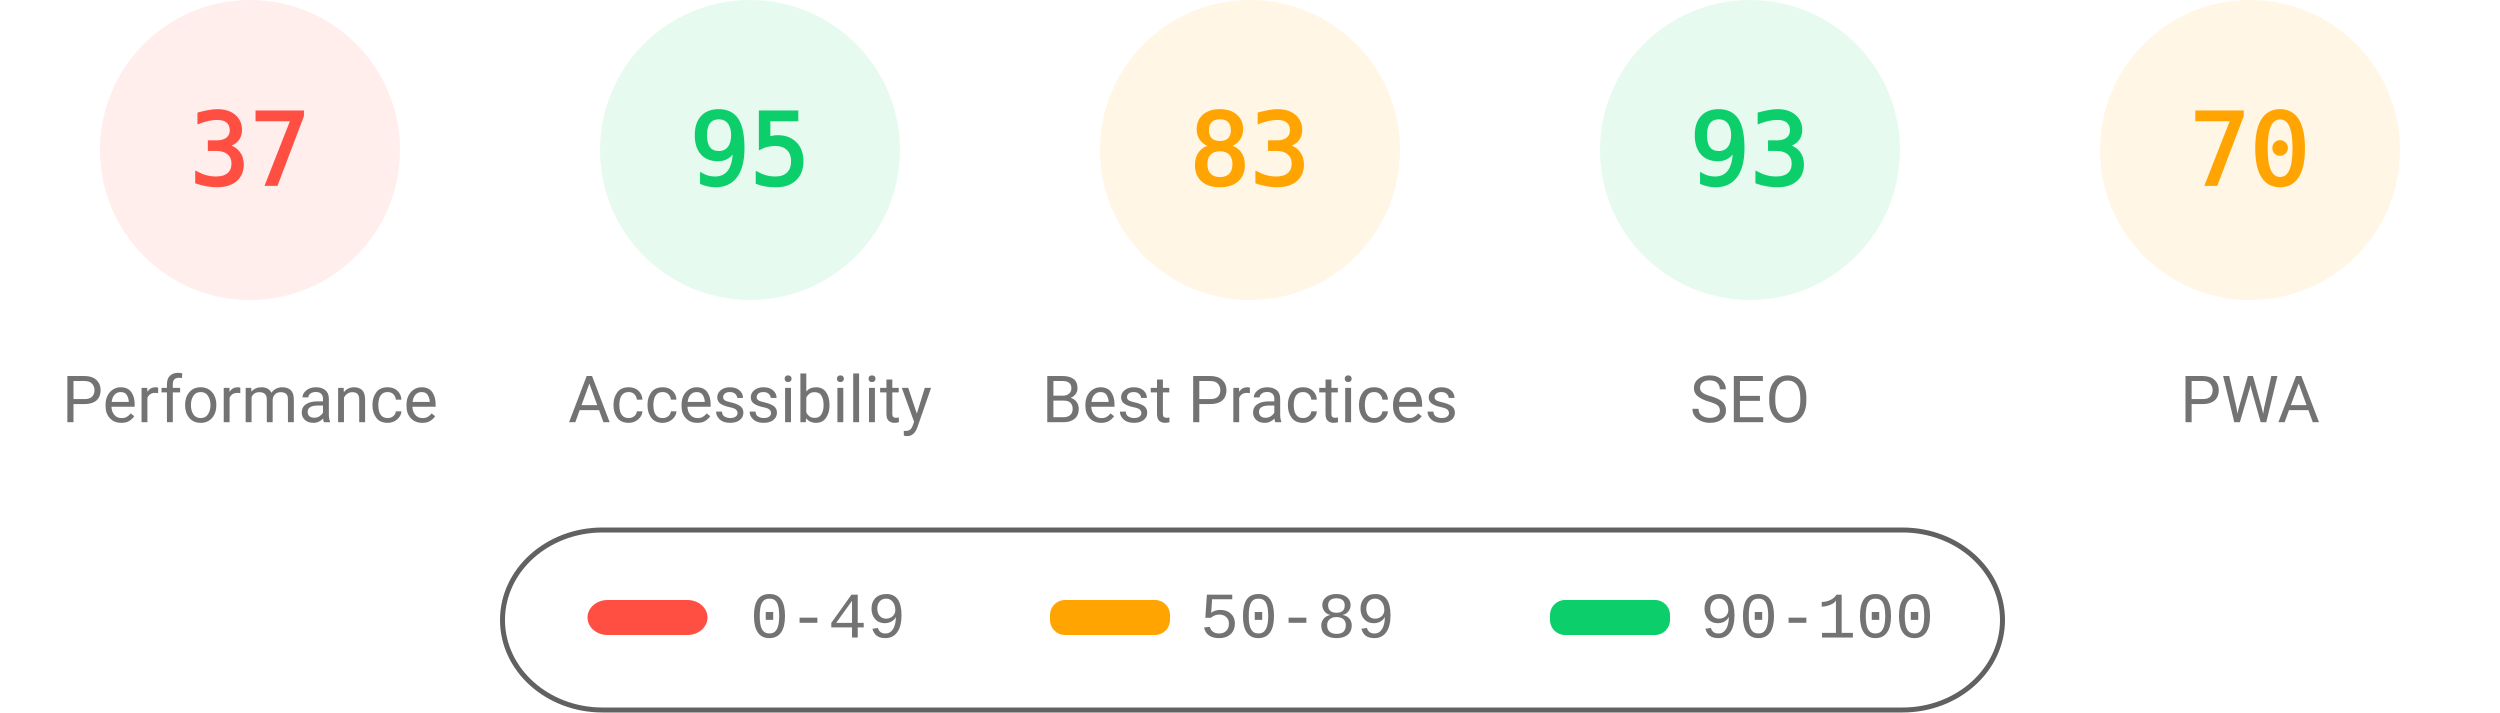
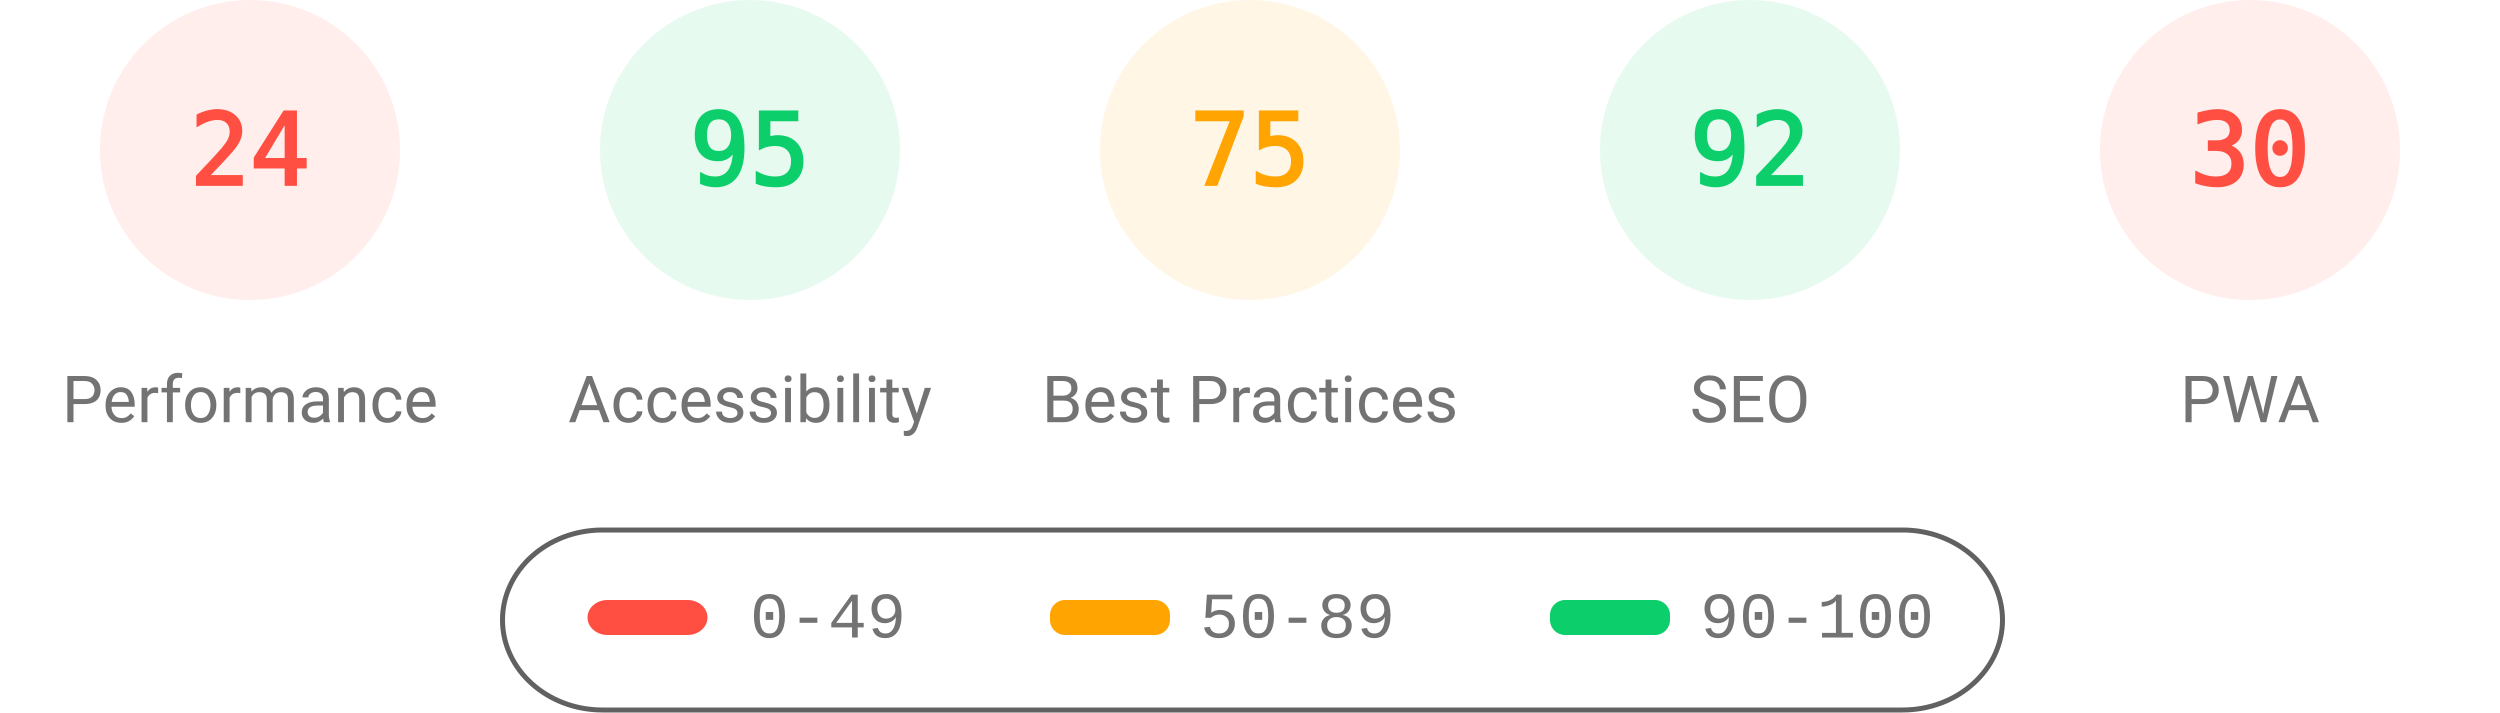
<svg xmlns="http://www.w3.org/2000/svg" fill="none" width="1000" height="285">
  <style>.gauge-base{opacity:.1}.gauge-arc{fill:none;animation-delay:250ms;stroke-linecap:round;transform:rotate(-90deg);transform-origin:100px 60px;animation:load-gauge 1s ease forwards}.guage-text{font-size:40px;font-family:monospace;text-align:center}.guage-red{color:#ff4e42;fill:#ff4e42;stroke:#ff4e42}.guage-orange{color:#ffa400;fill:#ffa400;stroke:#ffa400}.guage-green{color:#0cce6b;fill:#0cce6b;stroke:#0cce6b}.guage-undefined{color:#5c5c5c;fill:#5c5c5c;stroke:#5c5c5c}.guage-title{color:#737373;fill:#737373;stroke:none;font-size:26px;line-height:26px;font-family:Roboto,Halvetica,Arial,sans-serif}@keyframes load-gauge{from{stroke-dasharray:0 352.858}}</style>
  <svg class="guage-div guage-perf guage-red" viewBox="0 0 200 200" width="200" height="200">
    <circle class="gauge-base" r="56" cx="100" cy="60" stroke-width="8" />
-     <circle class="gauge-arc guage-arc-1" r="56" cx="100" cy="60" stroke-width="8" style="stroke-dasharray:130.187,351.858" />
-     <text class="guage-text" x="100" y="60" alignment-baseline="central" dominant-baseline="central" text-anchor="middle">37</text>
+     <circle class="gauge-arc guage-arc-1" r="56" cx="100" cy="60" stroke-width="8" style="stroke-dasharray:84.446,351.858" />
+     <text class="guage-text" x="100" y="60" alignment-baseline="central" dominant-baseline="central" text-anchor="middle">24</text>
    <text class="guage-title" x="100" y="160" alignment-baseline="central" dominant-baseline="central" text-anchor="middle">Performance</text>
  </svg>
  <svg class="guage-div guage-acc guage-green" viewBox="0 0 200 200" width="200" height="200" x="200">
    <circle class="gauge-base" r="56" cx="100" cy="60" stroke-width="8" />
    <circle class="gauge-arc guage-arc-2" r="56" cx="100" cy="60" stroke-width="8" style="stroke-dasharray:334.265,351.858" />
    <text class="guage-text" x="100" y="60" alignment-baseline="central" dominant-baseline="central" text-anchor="middle">95</text>
    <text class="guage-title" x="100" y="160" alignment-baseline="central" dominant-baseline="central" text-anchor="middle">Accessibility</text>
  </svg>
  <svg class="guage-div guage-best guage-orange" viewBox="0 0 200 200" width="200" height="200" x="400">
    <circle class="gauge-base" r="56" cx="100" cy="60" stroke-width="8" />
-     <circle class="gauge-arc guage-arc-3" r="56" cx="100" cy="60" stroke-width="8" style="stroke-dasharray:292.042,351.858" />
-     <text class="guage-text" x="100" y="60" alignment-baseline="central" dominant-baseline="central" text-anchor="middle">83</text>
+     <circle class="gauge-arc guage-arc-3" r="56" cx="100" cy="60" stroke-width="8" style="stroke-dasharray:263.893,351.858" />
+     <text class="guage-text" x="100" y="60" alignment-baseline="central" dominant-baseline="central" text-anchor="middle">75</text>
    <text class="guage-title" x="100" y="160" alignment-baseline="central" dominant-baseline="central" text-anchor="middle">Best Practices</text>
  </svg>
  <svg class="guage-div guage-seo guage-green" viewBox="0 0 200 200" width="200" height="200" x="600">
    <circle class="gauge-base" r="56" cx="100" cy="60" stroke-width="8" />
-     <circle class="gauge-arc guage-arc-4" r="56" cx="100" cy="60" stroke-width="8" style="stroke-dasharray:327.228,351.858" />
-     <text class="guage-text" x="100" y="60" alignment-baseline="central" dominant-baseline="central" text-anchor="middle">93</text>
+     <circle class="gauge-arc guage-arc-4" r="56" cx="100" cy="60" stroke-width="8" style="stroke-dasharray:323.709,351.858" />
+     <text class="guage-text" x="100" y="60" alignment-baseline="central" dominant-baseline="central" text-anchor="middle">92</text>
    <text class="guage-title" x="100" y="160" alignment-baseline="central" dominant-baseline="central" text-anchor="middle">SEO</text>
  </svg>
-   <svg class="guage-div guage-pwa guage-orange" viewBox="0 0 200 200" width="200" height="200" x="800">
+   <svg class="guage-div guage-pwa guage-red" viewBox="0 0 200 200" width="200" height="200" x="800">
    <circle class="gauge-base" r="56" cx="100" cy="60" stroke-width="8" />
-     <circle class="gauge-arc guage-arc-4" r="56" cx="100" cy="60" stroke-width="8" style="stroke-dasharray:246.301,351.858" />
-     <text class="guage-text" x="100" y="60" alignment-baseline="central" dominant-baseline="central" text-anchor="middle">70</text>
+     <circle class="gauge-arc guage-arc-4" r="56" cx="100" cy="60" stroke-width="8" style="stroke-dasharray:105.557,351.858" />
+     <text class="guage-text" x="100" y="60" alignment-baseline="central" dominant-baseline="central" text-anchor="middle">30</text>
    <text class="guage-title" x="100" y="160" alignment-baseline="central" dominant-baseline="central" text-anchor="middle">PWA</text>
  </svg>
  <svg width="604" height="76" x="200" y="210">
    <path fill="none" id="canvas_background" d="M-1-1h604v80H-1z" />
    <rect fill-opacity="0" stroke="#616161" stroke-width="2" rx="40" id="svg_2" height="72" width="600" y="2" x="1" fill="#000" />
    <rect stroke="#000" rx="8" id="svg_3" height="14" width="48" y="30" x="35" stroke-opacity="null" stroke-width="0" fill="#ff4e42" />
    <rect stroke="#000" rx="6" id="svg_4" height="14" width="48" y="30" x="220" stroke-opacity="null" stroke-width="0" fill="#ffa400" />
    <rect stroke="#000" rx="6" id="svg_5" height="14" width="48" y="30" x="420" stroke-opacity="null" stroke-width="0" fill="#0cce6b" />
    <text xml:space="preserve" text-anchor="start" font-family="'Courier New', Courier, monospace" font-size="26" id="svg_6" y="45" x="100" stroke-opacity="null" stroke-width="0" stroke="#000" fill="#737373">0-49</text>
    <text xml:space="preserve" text-anchor="start" font-family="'Courier New', Courier, monospace" font-size="26" id="svg_7" y="45" x="280" stroke-opacity="null" stroke-width="0" stroke="#000" fill="#737373">50-89</text>
    <text xml:space="preserve" text-anchor="start" font-family="'Courier New', Courier, monospace" font-size="26" id="svg_8" y="45" x="480" stroke-opacity="null" stroke-width="0" stroke="#000" fill="#737373">90-100</text>
  </svg>
</svg>
